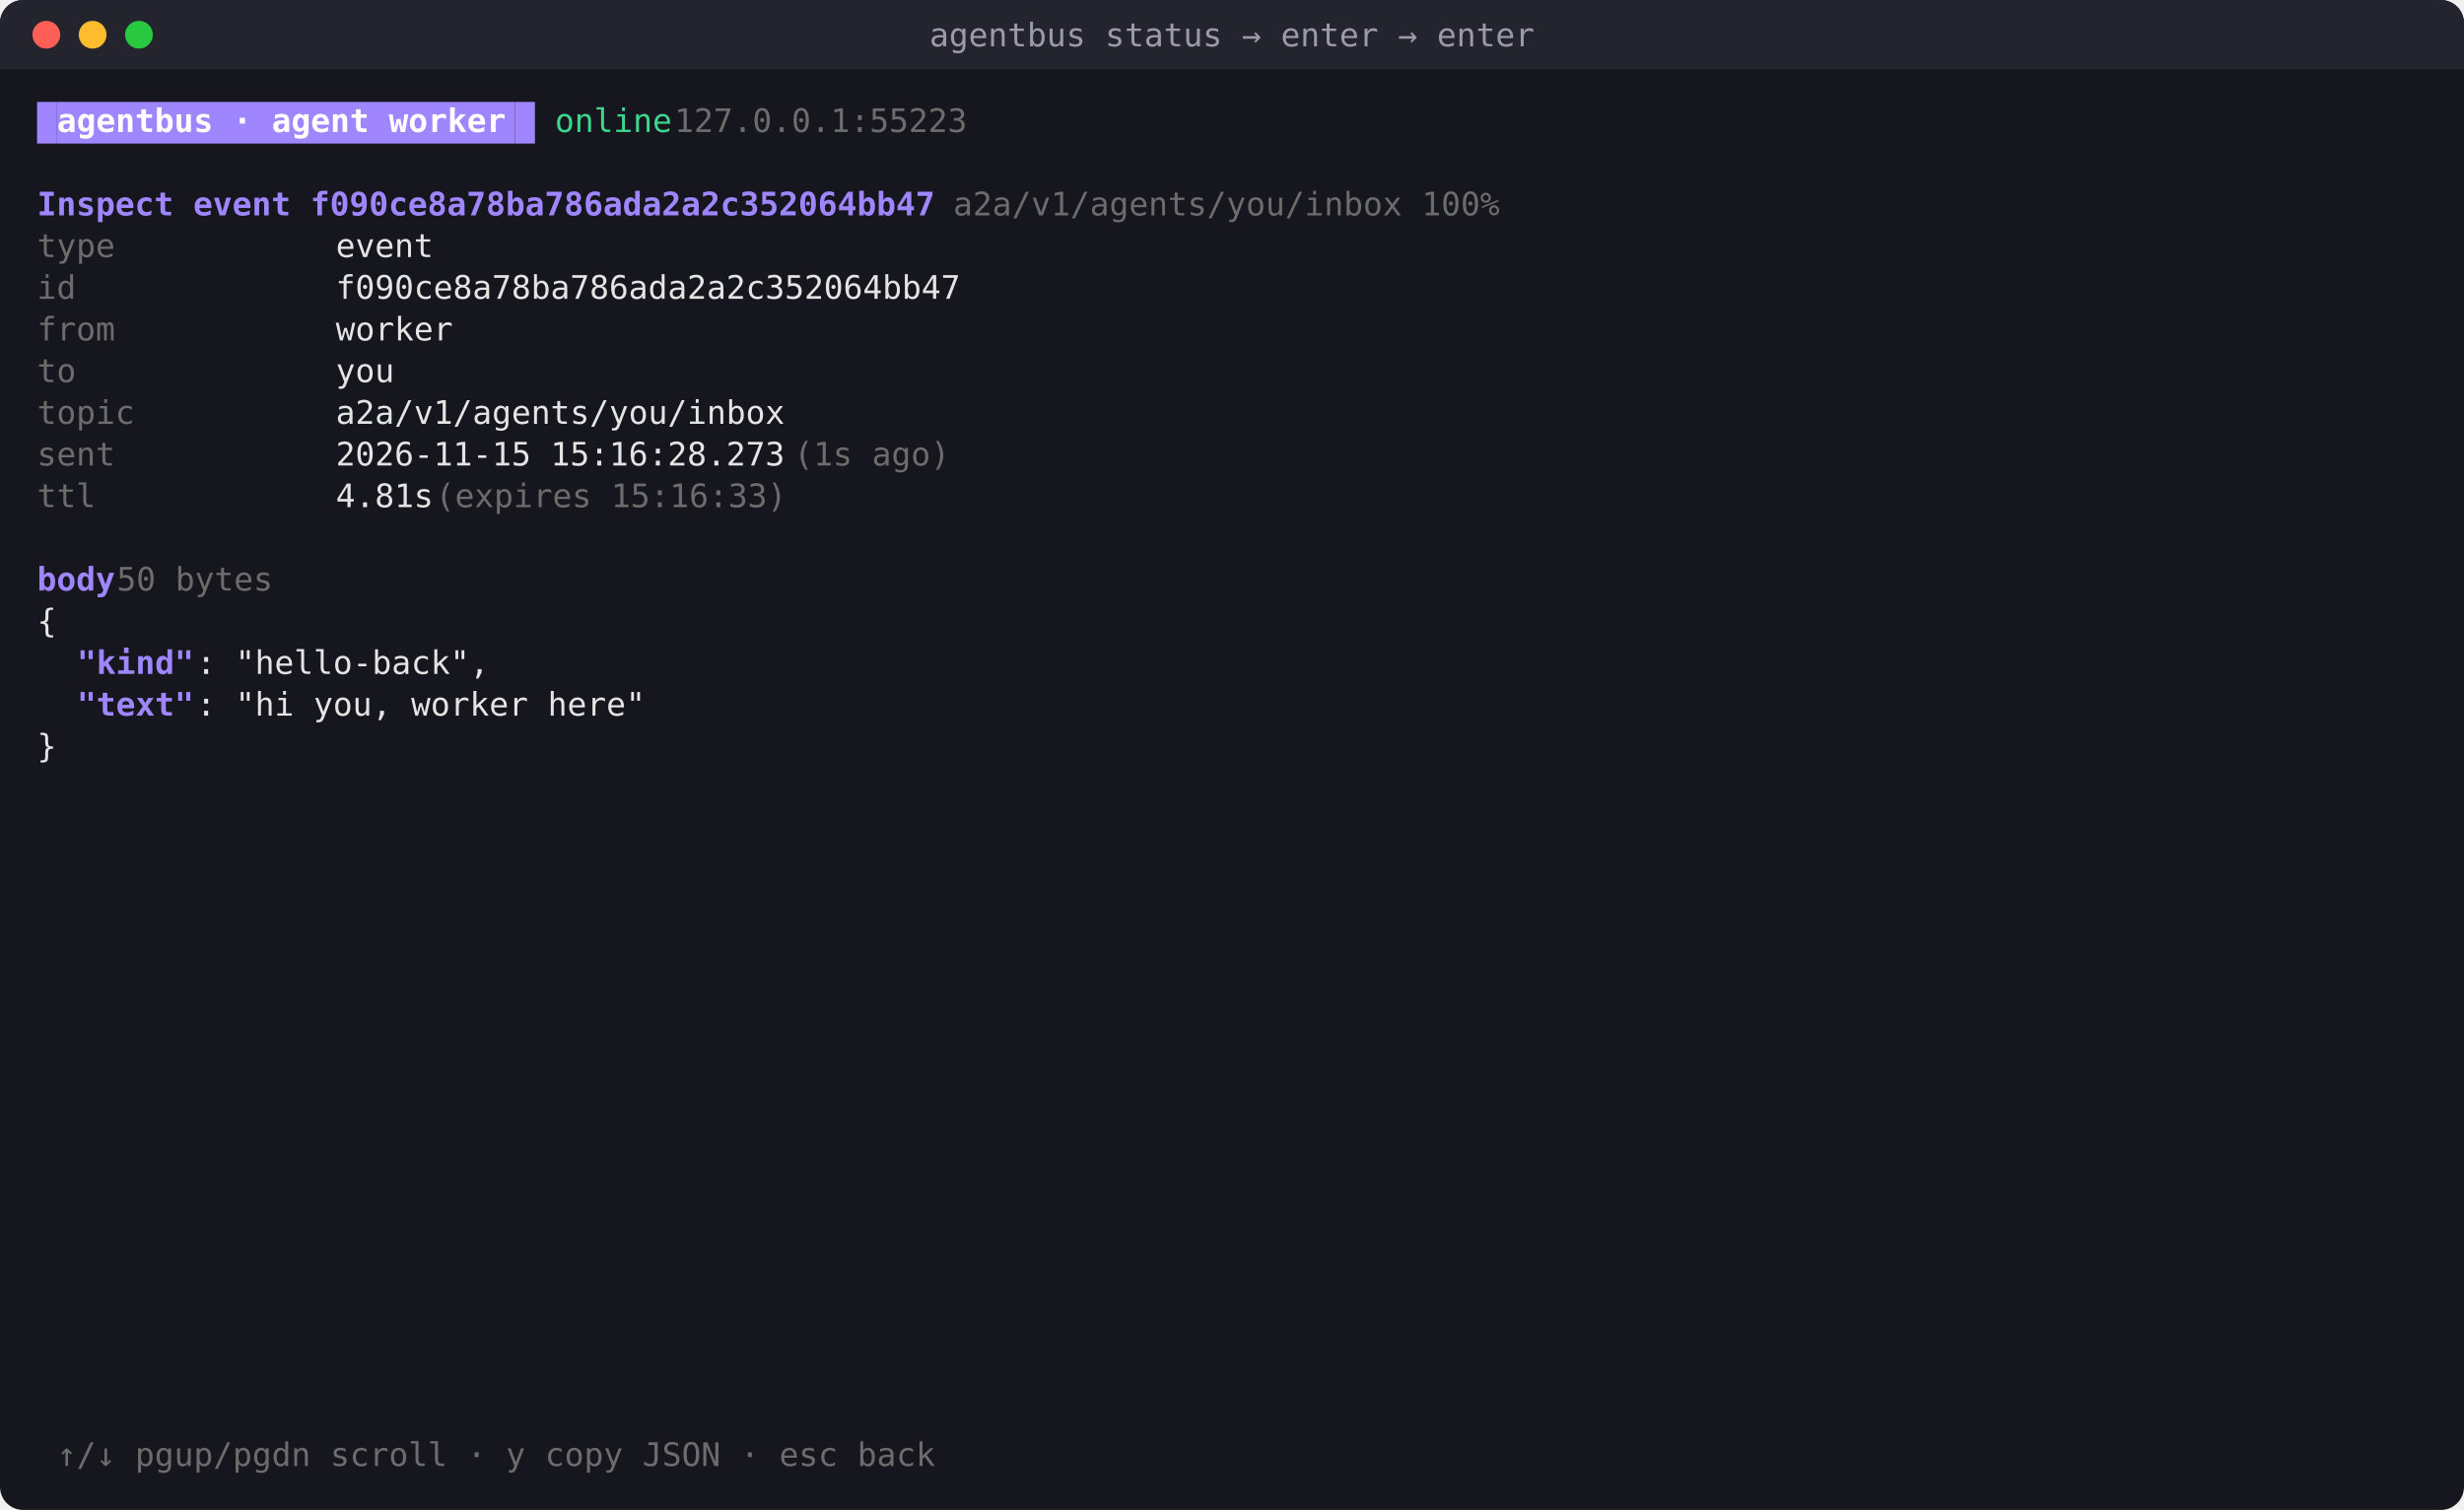
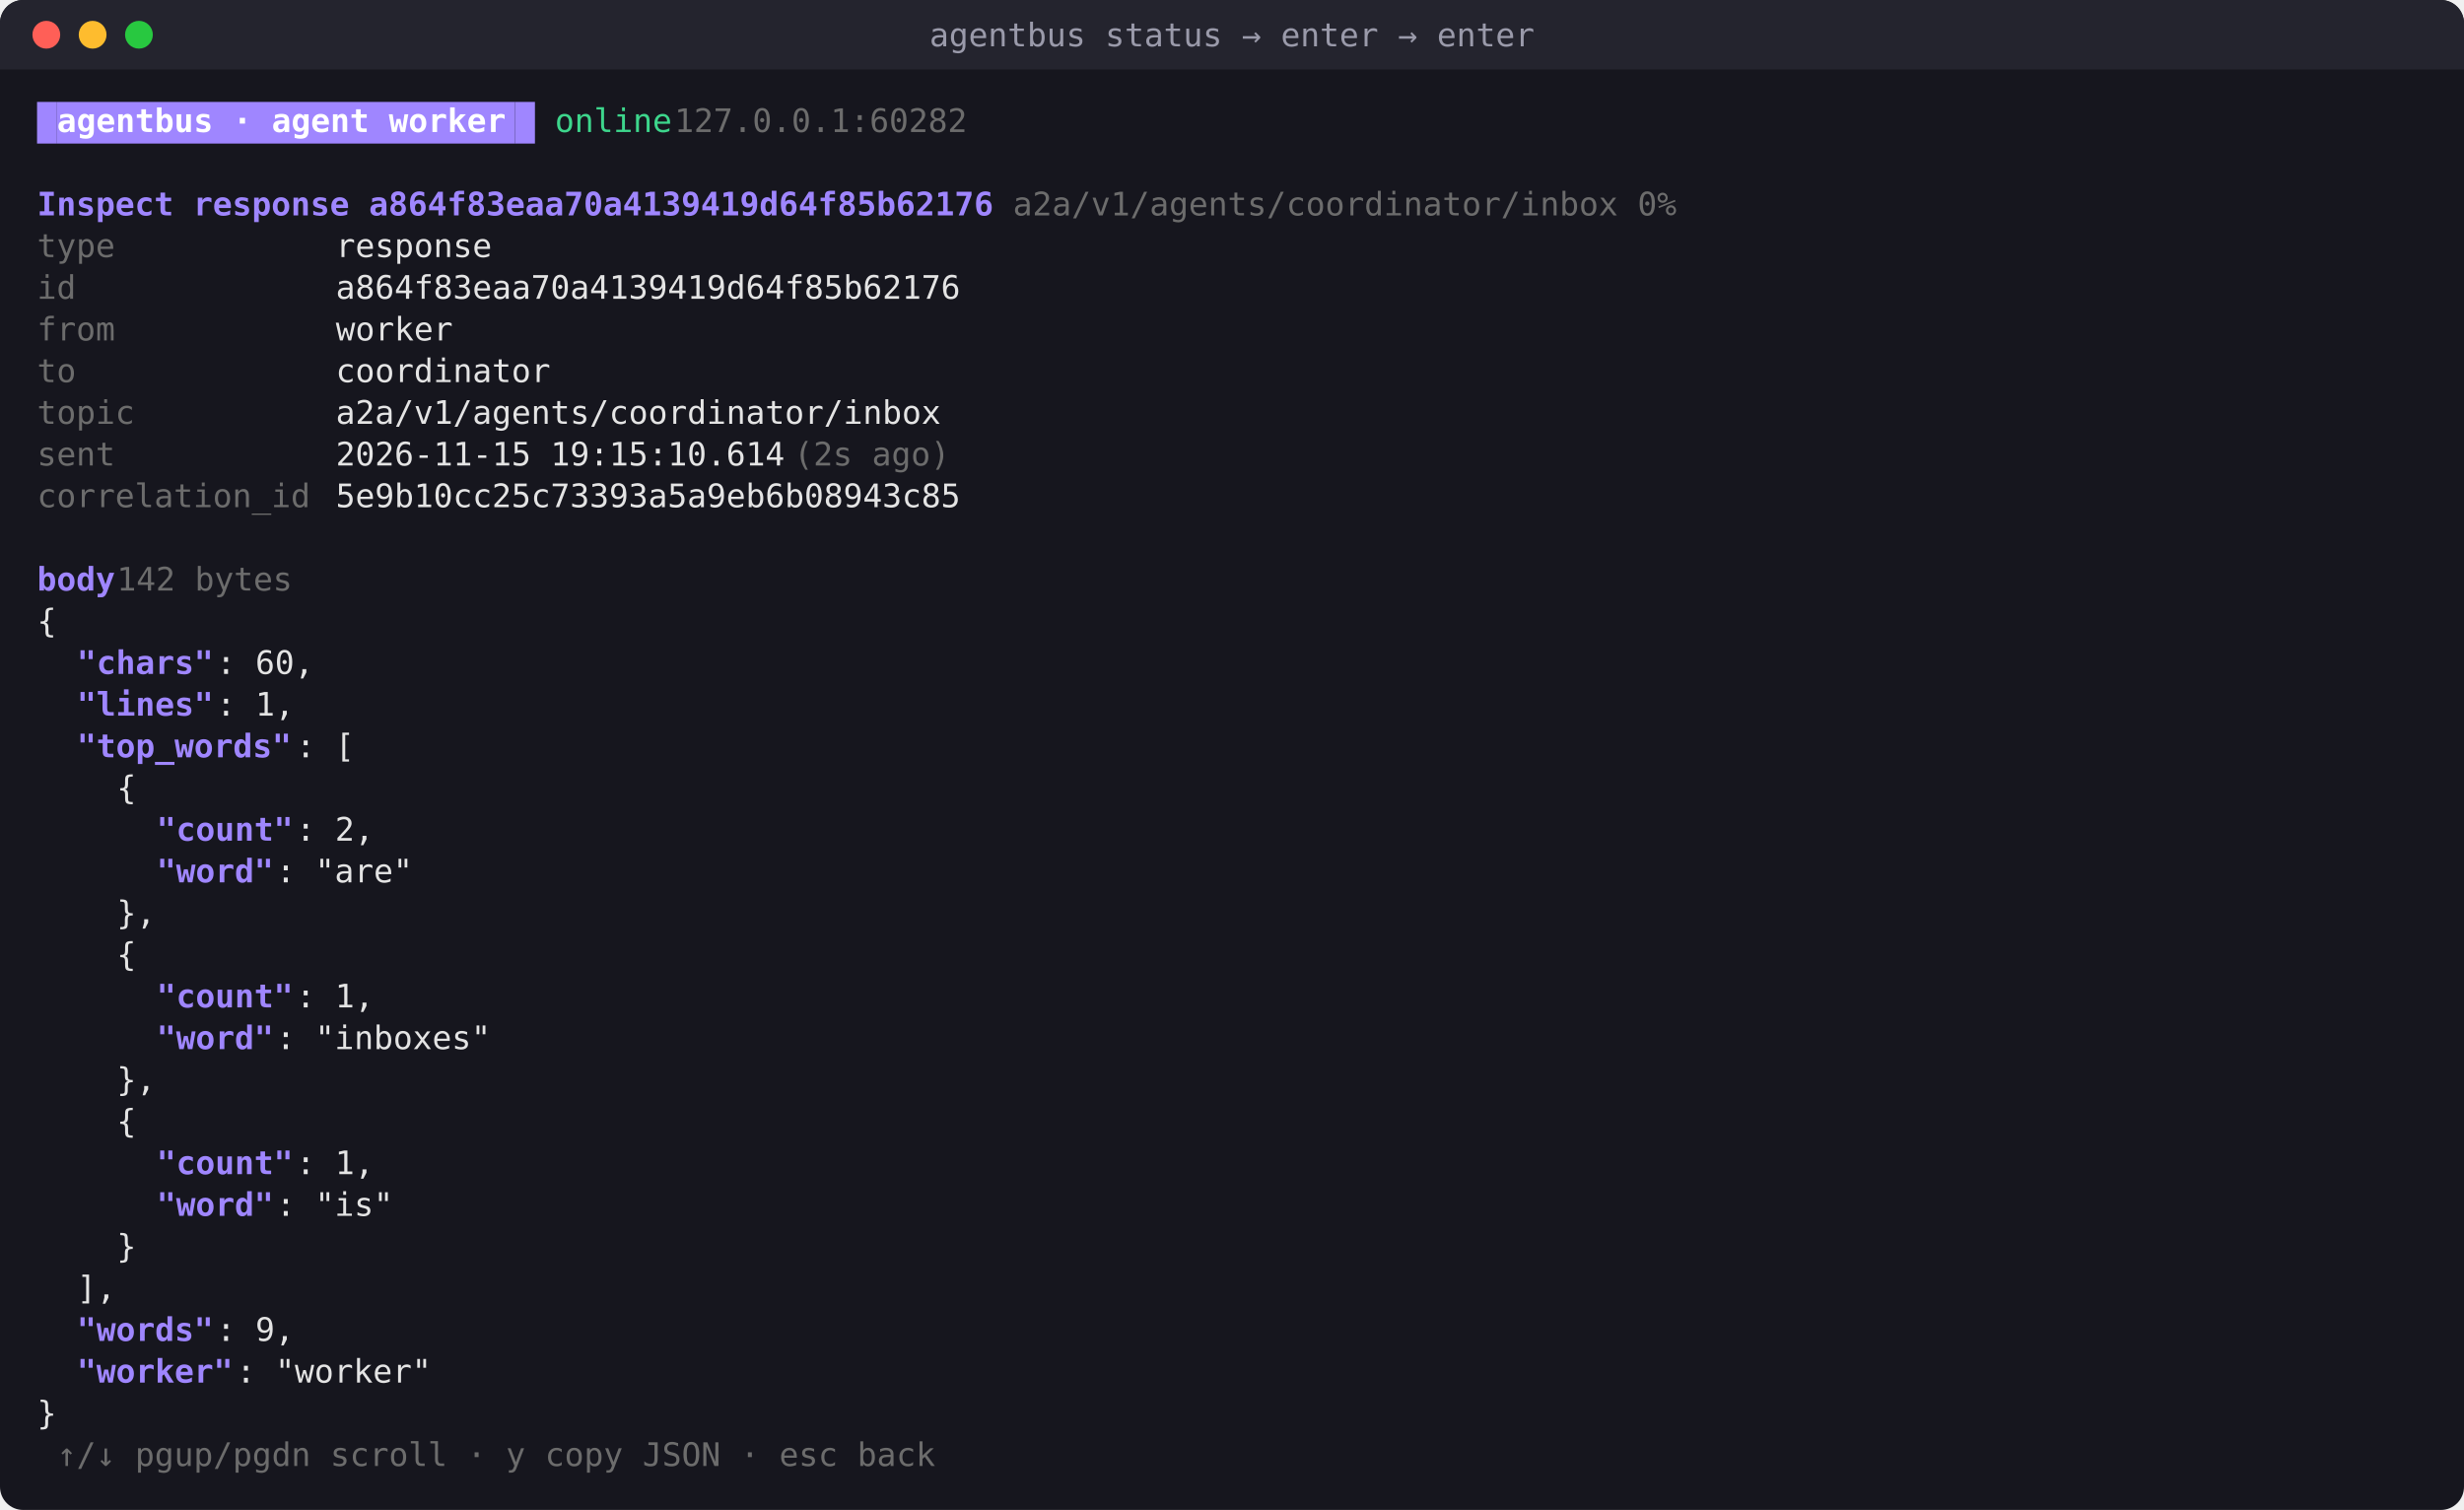
<svg xmlns="http://www.w3.org/2000/svg" width="1064" height="652" viewBox="0 0 1064 652">
  <style>text{font-family:"SF Mono",Menlo,Monaco,Consolas,"DejaVu Sans Mono",monospace;font-size:14px;white-space:pre}</style>
  <rect width="1064" height="652" rx="10" fill="#16161E" />
  <path d="M0 10a10 10 0 0 1 10-10h1044a10 10 0 0 1 10 10v20H0z" fill="#24242E" />
  <circle cx="20" cy="15" r="6" fill="#FF5F57" />
  <circle cx="40" cy="15" r="6" fill="#FEBC2E" />
  <circle cx="60" cy="15" r="6" fill="#28C840" />
  <text x="532" y="20" fill="#9A9AAA" text-anchor="middle">agentbus status  →  enter  →  enter</text>
-   <clipPath id="term-f5b96963">
+   <clipPath id="term-5a5e43c8">
    <rect x="16.0" y="44" width="1032.0" height="608" />
  </clipPath>
-   <g clip-path="url(#term-f5b96963)">
+   <g clip-path="url(#term-5a5e43c8)">
    <rect x="16.0" y="44.0" width="8.6" height="18" fill="#9F86FF" />
    <rect x="24.6" y="44.0" width="197.8" height="18" fill="#9F86FF" />
    <text x="24.6" y="57.0" fill="#FFFFFF" font-weight="bold" textLength="197.8" lengthAdjust="spacingAndGlyphs">agentbus · agent worker</text>
    <rect x="222.4" y="44.0" width="8.6" height="18" fill="#9F86FF" />
    <text x="239.6" y="57.0" fill="#3DD68C" textLength="51.6" lengthAdjust="spacingAndGlyphs">online</text>
-     <text x="291.2" y="57.0" fill="#6C6C6C" textLength="146.2" lengthAdjust="spacingAndGlyphs">  127.0.0.1:55223</text>
-     <text x="16.0" y="93.0" fill="#9F86FF" font-weight="bold" textLength="395.6" lengthAdjust="spacingAndGlyphs">Inspect event f090ce8a78ba786ada2a2c352064bb47</text>
-     <text x="411.6" y="93.0" fill="#6C6C6C" textLength="266.6" lengthAdjust="spacingAndGlyphs">  a2a/v1/agents/you/inbox  100%</text>
+     <text x="291.2" y="57.0" fill="#6C6C6C" textLength="146.2" lengthAdjust="spacingAndGlyphs">  127.0.0.1:60282</text>
+     <text x="16.0" y="93.0" fill="#9F86FF" font-weight="bold" textLength="421.4" lengthAdjust="spacingAndGlyphs">Inspect response a864f83eaa70a4139419d64f85b62176</text>
+     <text x="437.4" y="93.0" fill="#6C6C6C" textLength="335.4" lengthAdjust="spacingAndGlyphs">  a2a/v1/agents/coordinator/inbox    0%</text>
    <text x="16.0" y="111.0" fill="#6C6C6C" textLength="129.0" lengthAdjust="spacingAndGlyphs">type           </text>
-     <text x="145.0" y="111.0" fill="#E4E4E4" textLength="43.0" lengthAdjust="spacingAndGlyphs">event</text>
+     <text x="145.0" y="111.0" fill="#E4E4E4" textLength="68.8" lengthAdjust="spacingAndGlyphs">response</text>
    <text x="16.0" y="129.0" fill="#6C6C6C" textLength="129.0" lengthAdjust="spacingAndGlyphs">id             </text>
-     <text x="145.0" y="129.0" fill="#E4E4E4" textLength="275.2" lengthAdjust="spacingAndGlyphs">f090ce8a78ba786ada2a2c352064bb47</text>
+     <text x="145.0" y="129.0" fill="#E4E4E4" textLength="275.2" lengthAdjust="spacingAndGlyphs">a864f83eaa70a4139419d64f85b62176</text>
    <text x="16.0" y="147.0" fill="#6C6C6C" textLength="129.0" lengthAdjust="spacingAndGlyphs">from           </text>
    <text x="145.0" y="147.0" fill="#E4E4E4" textLength="51.6" lengthAdjust="spacingAndGlyphs">worker</text>
    <text x="16.0" y="165.0" fill="#6C6C6C" textLength="129.0" lengthAdjust="spacingAndGlyphs">to             </text>
-     <text x="145.0" y="165.0" fill="#E4E4E4" textLength="25.8" lengthAdjust="spacingAndGlyphs">you</text>
+     <text x="145.0" y="165.0" fill="#E4E4E4" textLength="94.6" lengthAdjust="spacingAndGlyphs">coordinator</text>
    <text x="16.0" y="183.0" fill="#6C6C6C" textLength="129.0" lengthAdjust="spacingAndGlyphs">topic          </text>
-     <text x="145.0" y="183.0" fill="#E4E4E4" textLength="197.8" lengthAdjust="spacingAndGlyphs">a2a/v1/agents/you/inbox</text>
+     <text x="145.0" y="183.0" fill="#E4E4E4" textLength="266.6" lengthAdjust="spacingAndGlyphs">a2a/v1/agents/coordinator/inbox</text>
    <text x="16.0" y="201.0" fill="#6C6C6C" textLength="129.0" lengthAdjust="spacingAndGlyphs">sent           </text>
-     <text x="145.0" y="201.0" fill="#E4E4E4" textLength="197.8" lengthAdjust="spacingAndGlyphs">2026-11-15 15:16:28.273</text>
-     <text x="342.8" y="201.0" fill="#6C6C6C" textLength="86.0" lengthAdjust="spacingAndGlyphs">  (1s ago)</text>
-     <text x="16.0" y="219.0" fill="#6C6C6C" textLength="129.0" lengthAdjust="spacingAndGlyphs">ttl            </text>
-     <text x="145.0" y="219.0" fill="#E4E4E4" textLength="43.0" lengthAdjust="spacingAndGlyphs">4.81s</text>
-     <text x="188.0" y="219.0" fill="#6C6C6C" textLength="172.0" lengthAdjust="spacingAndGlyphs">  (expires 15:16:33)</text>
+     <text x="145.0" y="201.0" fill="#E4E4E4" textLength="197.8" lengthAdjust="spacingAndGlyphs">2026-11-15 19:15:10.614</text>
+     <text x="342.8" y="201.0" fill="#6C6C6C" textLength="86.0" lengthAdjust="spacingAndGlyphs">  (2s ago)</text>
+     <text x="16.0" y="219.0" fill="#6C6C6C" textLength="129.0" lengthAdjust="spacingAndGlyphs">correlation_id </text>
+     <text x="145.0" y="219.0" fill="#E4E4E4" textLength="275.2" lengthAdjust="spacingAndGlyphs">5e9b10cc25c73393a5a9eb6b08943c85</text>
    <text x="16.0" y="255.0" fill="#9F86FF" font-weight="bold" textLength="34.4" lengthAdjust="spacingAndGlyphs">body</text>
-     <text x="50.4" y="255.0" fill="#6C6C6C" textLength="86.0" lengthAdjust="spacingAndGlyphs">  50 bytes</text>
+     <text x="50.4" y="255.0" fill="#6C6C6C" textLength="94.6" lengthAdjust="spacingAndGlyphs">  142 bytes</text>
    <text x="16.0" y="273.0" fill="#E4E4E4" textLength="8.6" lengthAdjust="spacingAndGlyphs">{</text>
-     <text x="33.2" y="291.0" fill="#9F86FF" font-weight="bold" textLength="51.6" lengthAdjust="spacingAndGlyphs">"kind"</text>
-     <text x="84.8" y="291.0" fill="#E4E4E4" textLength="129.0" lengthAdjust="spacingAndGlyphs">: "hello-back",</text>
-     <text x="33.2" y="309.0" fill="#9F86FF" font-weight="bold" textLength="51.6" lengthAdjust="spacingAndGlyphs">"text"</text>
-     <text x="84.8" y="309.0" fill="#E4E4E4" textLength="197.8" lengthAdjust="spacingAndGlyphs">: "hi you, worker here"</text>
-     <text x="16.0" y="327.0" fill="#E4E4E4" textLength="8.6" lengthAdjust="spacingAndGlyphs">}</text>
+     <text x="33.2" y="291.0" fill="#9F86FF" font-weight="bold" textLength="60.2" lengthAdjust="spacingAndGlyphs">"chars"</text>
+     <text x="93.4" y="291.0" fill="#E4E4E4" textLength="43.0" lengthAdjust="spacingAndGlyphs">: 60,</text>
+     <text x="33.2" y="309.0" fill="#9F86FF" font-weight="bold" textLength="60.2" lengthAdjust="spacingAndGlyphs">"lines"</text>
+     <text x="93.4" y="309.0" fill="#E4E4E4" textLength="34.4" lengthAdjust="spacingAndGlyphs">: 1,</text>
+     <text x="33.2" y="327.0" fill="#9F86FF" font-weight="bold" textLength="94.6" lengthAdjust="spacingAndGlyphs">"top_words"</text>
+     <text x="127.8" y="327.0" fill="#E4E4E4" textLength="25.8" lengthAdjust="spacingAndGlyphs">: [</text>
+     <text x="50.4" y="345.0" fill="#E4E4E4" textLength="8.6" lengthAdjust="spacingAndGlyphs">{</text>
+     <text x="67.6" y="363.0" fill="#9F86FF" font-weight="bold" textLength="60.2" lengthAdjust="spacingAndGlyphs">"count"</text>
+     <text x="127.8" y="363.0" fill="#E4E4E4" textLength="34.4" lengthAdjust="spacingAndGlyphs">: 2,</text>
+     <text x="67.6" y="381.0" fill="#9F86FF" font-weight="bold" textLength="51.6" lengthAdjust="spacingAndGlyphs">"word"</text>
+     <text x="119.2" y="381.0" fill="#E4E4E4" textLength="60.2" lengthAdjust="spacingAndGlyphs">: "are"</text>
+     <text x="50.4" y="399.0" fill="#E4E4E4" textLength="17.2" lengthAdjust="spacingAndGlyphs">},</text>
+     <text x="50.4" y="417.0" fill="#E4E4E4" textLength="8.6" lengthAdjust="spacingAndGlyphs">{</text>
+     <text x="67.6" y="435.0" fill="#9F86FF" font-weight="bold" textLength="60.2" lengthAdjust="spacingAndGlyphs">"count"</text>
+     <text x="127.8" y="435.0" fill="#E4E4E4" textLength="34.4" lengthAdjust="spacingAndGlyphs">: 1,</text>
+     <text x="67.6" y="453.0" fill="#9F86FF" font-weight="bold" textLength="51.6" lengthAdjust="spacingAndGlyphs">"word"</text>
+     <text x="119.2" y="453.0" fill="#E4E4E4" textLength="94.6" lengthAdjust="spacingAndGlyphs">: "inboxes"</text>
+     <text x="50.4" y="471.0" fill="#E4E4E4" textLength="17.2" lengthAdjust="spacingAndGlyphs">},</text>
+     <text x="50.4" y="489.0" fill="#E4E4E4" textLength="8.6" lengthAdjust="spacingAndGlyphs">{</text>
+     <text x="67.6" y="507.0" fill="#9F86FF" font-weight="bold" textLength="60.2" lengthAdjust="spacingAndGlyphs">"count"</text>
+     <text x="127.8" y="507.0" fill="#E4E4E4" textLength="34.4" lengthAdjust="spacingAndGlyphs">: 1,</text>
+     <text x="67.6" y="525.0" fill="#9F86FF" font-weight="bold" textLength="51.6" lengthAdjust="spacingAndGlyphs">"word"</text>
+     <text x="119.2" y="525.0" fill="#E4E4E4" textLength="51.6" lengthAdjust="spacingAndGlyphs">: "is"</text>
+     <text x="50.4" y="543.0" fill="#E4E4E4" textLength="8.6" lengthAdjust="spacingAndGlyphs">}</text>
+     <text x="33.2" y="561.0" fill="#E4E4E4" textLength="17.2" lengthAdjust="spacingAndGlyphs">],</text>
+     <text x="33.2" y="579.0" fill="#9F86FF" font-weight="bold" textLength="60.2" lengthAdjust="spacingAndGlyphs">"words"</text>
+     <text x="93.4" y="579.0" fill="#E4E4E4" textLength="34.4" lengthAdjust="spacingAndGlyphs">: 9,</text>
+     <text x="33.2" y="597.0" fill="#9F86FF" font-weight="bold" textLength="68.8" lengthAdjust="spacingAndGlyphs">"worker"</text>
+     <text x="102.0" y="597.0" fill="#E4E4E4" textLength="86.0" lengthAdjust="spacingAndGlyphs">: "worker"</text>
+     <text x="16.0" y="615.0" fill="#E4E4E4" textLength="8.6" lengthAdjust="spacingAndGlyphs">}</text>
    <text x="24.6" y="633.0" fill="#6C6C6C" textLength="387.0" lengthAdjust="spacingAndGlyphs">↑/↓ pgup/pgdn scroll · y copy JSON · esc back</text>
  </g>
</svg>
